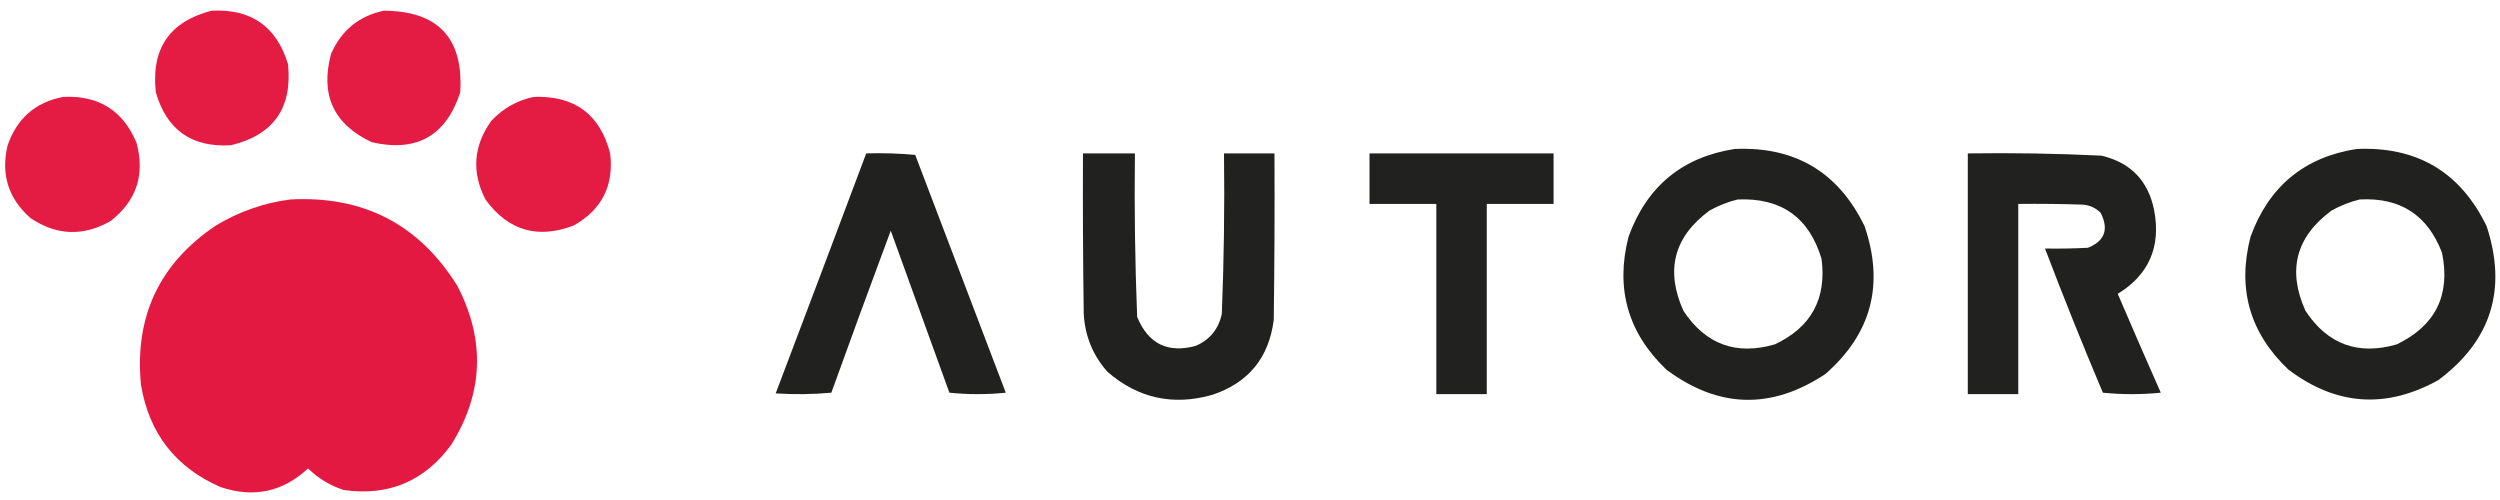
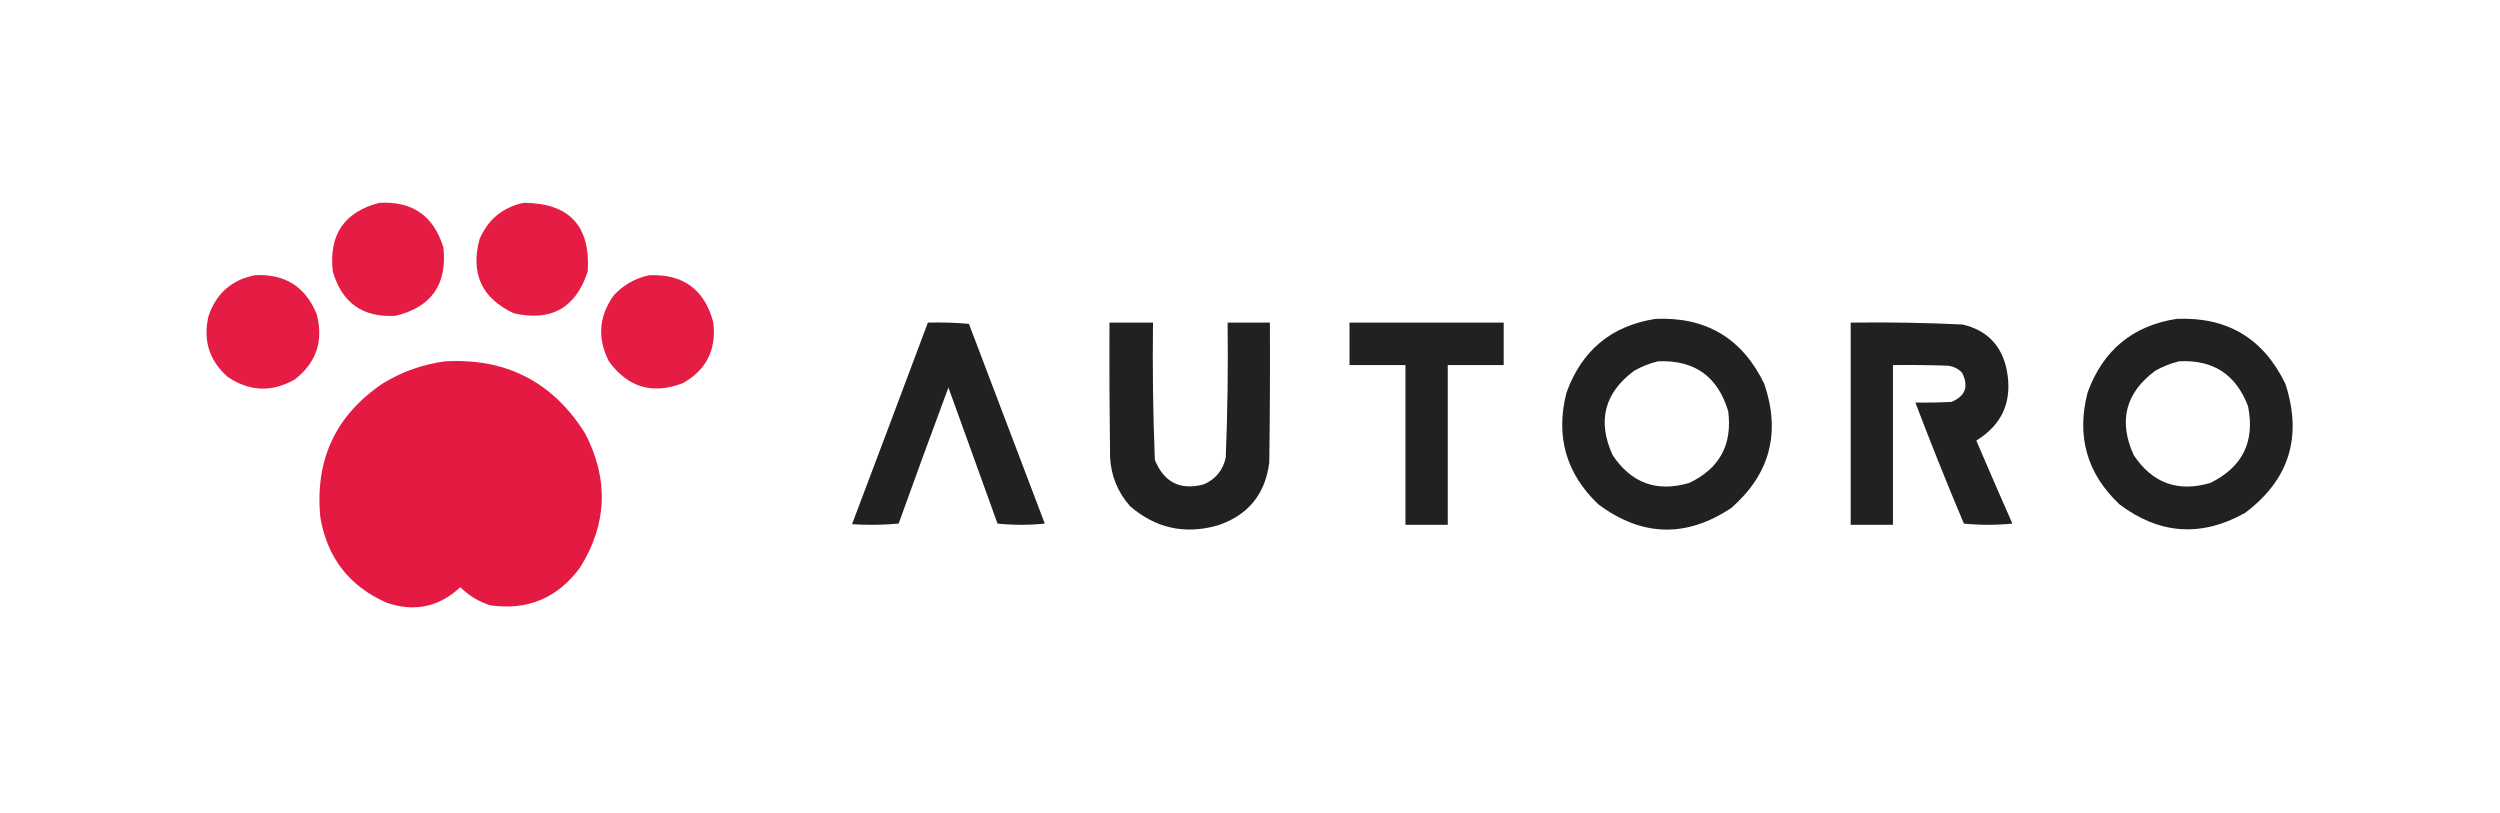
- <svg xmlns="http://www.w3.org/2000/svg" xmlns:xlink="http://www.w3.org/1999/xlink" width="230px" height="46px" viewBox="0 0 231 46" version="1.1">
+ <svg xmlns="http://www.w3.org/2000/svg" xmlns:xlink="http://www.w3.org/1999/xlink" width="280px" height="91px" viewBox="0 0 279 91" version="1.1">
  <defs>
    <filter id="alpha" filterUnits="objectBoundingBox" x="0%" y="0%" width="100%" height="100%">
      <feColorMatrix type="matrix" in="SourceGraphic" values="0 0 0 0 1 0 0 0 0 1 0 0 0 0 1 0 0 0 1 0" />
    </filter>
    <mask id="mask0">
      <g filter="url(#alpha)">
-         <rect x="0" y="0" width="231" height="46" style="fill:rgb(0%,0%,0%);fill-opacity:0.988;stroke:none;" />
+         <rect x="0" y="0" width="279" height="91" style="fill:rgb(0%,0%,0%);fill-opacity:0.98;stroke:none;" />
      </g>
    </mask>
    <clipPath id="clip1">
-       <rect x="0" y="0" width="232" height="46" />
+       <rect x="0" y="0" width="279" height="91" />
    </clipPath>
    <g id="surface5" clip-path="url(#clip1)">
-       <path style=" stroke:none;fill-rule:evenodd;fill:rgb(89.412%,9.412%,25.49%);fill-opacity:1;" d="M 19.547 0.891 C 23.203 0.695 25.555 2.344 26.613 5.836 C 27.027 9.887 25.266 12.379 21.332 13.32 C 17.723 13.539 15.414 11.914 14.402 8.445 C 13.945 4.41 15.66 1.891 19.547 0.891 Z M 19.547 0.891 " />
+       <path style=" stroke:none;fill-rule:evenodd;fill:rgb(89.412%,9.412%,25.49%);fill-opacity:1;" d="M 41.996 22.715 C 45.707 22.516 48.098 24.191 49.168 27.746 C 49.59 31.871 47.801 34.41 43.809 35.367 C 40.145 35.59 37.801 33.938 36.773 30.402 C 36.309 26.293 38.051 23.73 41.996 22.715 Z M 41.996 22.715 " />
    </g>
    <mask id="mask1">
      <g filter="url(#alpha)">
-         <rect x="0" y="0" width="231" height="46" style="fill:rgb(0%,0%,0%);fill-opacity:0.988;stroke:none;" />
+         <rect x="0" y="0" width="279" height="91" style="fill:rgb(0%,0%,0%);fill-opacity:0.98;stroke:none;" />
      </g>
    </mask>
    <clipPath id="clip2">
-       <rect x="0" y="0" width="232" height="46" />
+       <rect x="0" y="0" width="279" height="91" />
    </clipPath>
    <g id="surface8" clip-path="url(#clip2)">
-       <path style=" stroke:none;fill-rule:evenodd;fill:rgb(89.412%,9.412%,25.49%);fill-opacity:1;" d="M 35.461 0.891 C 40.488 0.914 42.844 3.43 42.523 8.445 C 41.211 12.457 38.488 13.988 34.363 13.043 C 30.828 11.395 29.57 8.672 30.59 4.875 C 31.547 2.703 33.168 1.375 35.461 0.891 Z M 35.461 0.891 " />
+       <path style=" stroke:none;fill-rule:evenodd;fill:rgb(89.412%,9.412%,25.49%);fill-opacity:1;" d="M 58.152 22.715 C 63.262 22.738 65.652 25.301 65.328 30.402 C 63.992 34.484 61.23 36.047 57.039 35.086 C 53.453 33.406 52.176 30.633 53.211 26.77 C 54.18 24.559 55.828 23.207 58.152 22.715 Z M 58.152 22.715 " />
    </g>
    <mask id="mask2">
      <g filter="url(#alpha)">
-         <rect x="0" y="0" width="231" height="46" style="fill:rgb(0%,0%,0%);fill-opacity:0.988;stroke:none;" />
+         <rect x="0" y="0" width="279" height="91" style="fill:rgb(0%,0%,0%);fill-opacity:0.976;stroke:none;" />
      </g>
    </mask>
    <clipPath id="clip3">
-       <rect x="0" y="0" width="232" height="46" />
+       <rect x="0" y="0" width="279" height="91" />
    </clipPath>
    <g id="surface11" clip-path="url(#clip3)">
-       <path style=" stroke:none;fill-rule:evenodd;fill:rgb(89.412%,9.412%,25.49%);fill-opacity:1;" d="M 5.828 8.855 C 9.109 8.691 11.375 10.109 12.621 13.113 C 13.406 16.059 12.605 18.461 10.219 20.324 C 7.688 21.762 5.215 21.668 2.812 20.047 C 0.785 18.258 0.074 16.039 0.688 13.387 C 1.535 10.867 3.25 9.355 5.828 8.855 Z M 5.828 8.855 " />
+       <path style=" stroke:none;fill-rule:evenodd;fill:rgb(89.412%,9.412%,25.49%);fill-opacity:1;" d="M 28.066 30.824 C 31.398 30.652 33.695 32.098 34.961 35.156 C 35.762 38.152 34.949 40.602 32.523 42.496 C 29.953 43.957 27.445 43.867 25.004 42.215 C 22.941 40.395 22.223 38.133 22.844 35.434 C 23.703 32.871 25.445 31.332 28.066 30.824 Z M 28.066 30.824 " />
    </g>
    <mask id="mask3">
      <g filter="url(#alpha)">
-         <rect x="0" y="0" width="231" height="46" style="fill:rgb(0%,0%,0%);fill-opacity:0.988;stroke:none;" />
+         <rect x="0" y="0" width="279" height="91" style="fill:rgb(0%,0%,0%);fill-opacity:0.976;stroke:none;" />
      </g>
    </mask>
    <clipPath id="clip4">
-       <rect x="0" y="0" width="232" height="46" />
+       <rect x="0" y="0" width="279" height="91" />
    </clipPath>
    <g id="surface14" clip-path="url(#clip4)">
-       <path style=" stroke:none;fill-rule:evenodd;fill:rgb(89.412%,9.412%,25.49%);fill-opacity:1;" d="M 49.312 8.855 C 53.082 8.715 55.438 10.453 56.379 14.074 C 56.73 17.055 55.609 19.273 53.016 20.734 C 49.668 22.012 46.949 21.211 44.855 18.332 C 43.559 15.793 43.742 13.367 45.406 11.055 C 46.488 9.906 47.789 9.172 49.312 8.855 Z M 49.312 8.855 " />
+       <path style=" stroke:none;fill-rule:evenodd;fill:rgb(89.412%,9.412%,25.49%);fill-opacity:1;" d="M 72.223 30.824 C 76.047 30.676 78.438 32.449 79.395 36.133 C 79.754 39.168 78.617 41.426 75.984 42.914 C 72.582 44.215 69.82 43.398 67.695 40.469 C 66.379 37.883 66.562 35.414 68.254 33.059 C 69.352 31.891 70.676 31.145 72.223 30.824 Z M 72.223 30.824 " />
    </g>
    <mask id="mask4">
      <g filter="url(#alpha)">
-         <rect x="0" y="0" width="231" height="46" style="fill:rgb(0%,0%,0%);fill-opacity:0.98;stroke:none;" />
+         <rect x="0" y="0" width="279" height="91" style="fill:rgb(0%,0%,0%);fill-opacity:0.973;stroke:none;" />
      </g>
    </mask>
    <clipPath id="clip5">
-       <rect x="0" y="0" width="232" height="46" />
+       <rect x="0" y="0" width="279" height="91" />
    </clipPath>
    <g id="surface17" clip-path="url(#clip5)">
-       <path style=" stroke:none;fill-rule:evenodd;fill:rgb(11.373%,11.373%,10.588%);fill-opacity:1;" d="M 160.289 13.664 C 165.867 13.422 169.867 15.801 172.289 20.805 C 174.129 26.191 172.918 30.746 168.656 34.465 C 163.664 37.77 158.773 37.633 153.977 34.055 C 150.414 30.656 149.246 26.562 150.48 21.766 C 152.168 17.121 155.438 14.418 160.289 13.664 Z M 160.562 18.332 C 164.578 18.156 167.164 19.984 168.312 23.824 C 168.789 27.516 167.348 30.145 163.992 31.719 C 160.418 32.754 157.605 31.727 155.555 28.629 C 153.863 24.883 154.66 21.793 157.957 19.359 C 158.793 18.891 159.66 18.547 160.562 18.332 Z M 160.562 18.332 " />
+       <path style=" stroke:none;fill-rule:evenodd;fill:rgb(10.98%,11.373%,10.196%);fill-opacity:1;" d="M 184.91 35.715 C 190.578 35.469 194.637 37.895 197.098 42.984 C 198.965 48.469 197.734 53.105 193.406 56.891 C 188.34 60.258 183.371 60.117 178.5 56.473 C 174.883 53.016 173.699 48.844 174.949 43.961 C 176.664 39.234 179.984 36.484 184.91 35.715 Z M 185.188 40.469 C 189.266 40.289 191.891 42.152 193.059 46.059 C 193.543 49.816 192.078 52.496 188.668 54.098 C 185.043 55.152 182.188 54.102 180.102 50.953 C 178.383 47.137 179.195 43.992 182.539 41.516 C 183.391 41.039 184.273 40.688 185.188 40.469 Z M 185.188 40.469 " />
    </g>
    <mask id="mask5">
      <g filter="url(#alpha)">
-         <rect x="0" y="0" width="231" height="46" style="fill:rgb(0%,0%,0%);fill-opacity:0.98;stroke:none;" />
+         <rect x="0" y="0" width="279" height="91" style="fill:rgb(0%,0%,0%);fill-opacity:0.973;stroke:none;" />
      </g>
    </mask>
    <clipPath id="clip6">
-       <rect x="0" y="0" width="232" height="46" />
+       <rect x="0" y="0" width="279" height="91" />
    </clipPath>
    <g id="surface20" clip-path="url(#clip6)">
-       <path style=" stroke:none;fill-rule:evenodd;fill:rgb(11.373%,11.373%,10.588%);fill-opacity:1;" d="M 217.762 13.664 C 223.344 13.422 227.344 15.801 229.766 20.805 C 231.676 26.637 230.188 31.375 225.309 35.016 C 220.48 37.703 215.863 37.383 211.453 34.055 C 207.871 30.66 206.703 26.566 207.953 21.766 C 209.645 17.121 212.914 14.418 217.762 13.664 Z M 218.039 18.332 C 221.785 18.125 224.324 19.773 225.648 23.273 C 226.434 27.176 225.039 29.992 221.465 31.719 C 217.895 32.754 215.082 31.727 213.031 28.629 C 211.336 24.883 212.137 21.793 215.43 19.359 C 216.266 18.891 217.137 18.547 218.039 18.332 Z M 218.039 18.332 " />
+       <path style=" stroke:none;fill-rule:evenodd;fill:rgb(10.98%,11.373%,10.196%);fill-opacity:1;" d="M 243.273 35.715 C 248.941 35.469 253 37.895 255.461 42.984 C 257.398 48.926 255.891 53.746 250.934 57.453 C 246.031 60.188 241.34 59.859 236.863 56.473 C 233.227 53.02 232.043 48.852 233.312 43.961 C 235.027 39.234 238.348 36.484 243.273 35.715 Z M 243.551 40.469 C 247.355 40.258 249.934 41.938 251.281 45.5 C 252.078 49.473 250.66 52.336 247.031 54.098 C 243.402 55.152 240.547 54.102 238.465 50.953 C 236.746 47.137 237.559 43.992 240.902 41.516 C 241.754 41.039 242.637 40.688 243.551 40.469 Z M 243.551 40.469 " />
    </g>
    <mask id="mask6">
      <g filter="url(#alpha)">
-         <rect x="0" y="0" width="231" height="46" style="fill:rgb(0%,0%,0%);fill-opacity:0.98;stroke:none;" />
+         <rect x="0" y="0" width="279" height="91" style="fill:rgb(0%,0%,0%);fill-opacity:0.973;stroke:none;" />
      </g>
    </mask>
    <clipPath id="clip7">
-       <rect x="0" y="0" width="232" height="46" />
+       <rect x="0" y="0" width="279" height="91" />
    </clipPath>
    <g id="surface23" clip-path="url(#clip7)">
-       <path style=" stroke:none;fill-rule:evenodd;fill:rgb(11.373%,11.373%,10.588%);fill-opacity:1;" d="M 80.039 14.074 C 81.551 14.027 83.062 14.074 84.566 14.211 C 87.355 21.535 90.145 28.859 92.934 36.184 C 91.199 36.363 89.461 36.363 87.723 36.184 C 85.918 31.191 84.109 26.203 82.305 21.215 C 80.449 26.188 78.621 31.18 76.816 36.184 C 75.113 36.34 73.398 36.363 71.672 36.25 C 74.477 28.863 77.266 21.469 80.039 14.074 Z M 80.039 14.074 " />
+       <path style=" stroke:none;fill-rule:evenodd;fill:rgb(10.98%,11.373%,10.196%);fill-opacity:1;" d="M 103.422 36.133 C 104.957 36.09 106.492 36.133 108.02 36.273 C 110.852 43.73 113.684 51.184 116.516 58.641 C 114.754 58.824 112.988 58.824 111.223 58.641 C 109.391 53.562 107.555 48.48 105.723 43.402 C 103.84 48.465 101.98 53.547 100.148 58.641 C 98.418 58.801 96.68 58.824 94.926 58.711 C 97.773 51.188 100.605 43.664 103.422 36.133 Z M 103.422 36.133 " />
    </g>
    <mask id="mask7">
      <g filter="url(#alpha)">
-         <rect x="0" y="0" width="231" height="46" style="fill:rgb(0%,0%,0%);fill-opacity:0.98;stroke:none;" />
+         <rect x="0" y="0" width="279" height="91" style="fill:rgb(0%,0%,0%);fill-opacity:0.976;stroke:none;" />
      </g>
    </mask>
    <clipPath id="clip8">
-       <rect x="0" y="0" width="232" height="46" />
+       <rect x="0" y="0" width="279" height="91" />
    </clipPath>
    <g id="surface26" clip-path="url(#clip8)">
-       <path style=" stroke:none;fill-rule:evenodd;fill:rgb(11.373%,11.373%,10.588%);fill-opacity:1;" d="M 100.066 14.074 C 101.668 14.074 103.27 14.074 104.867 14.074 C 104.805 19.113 104.875 24.148 105.074 29.18 C 106.098 31.672 107.902 32.562 110.492 31.855 C 111.797 31.285 112.594 30.301 112.895 28.906 C 113.094 23.965 113.16 19.023 113.098 14.074 C 114.652 14.074 116.207 14.074 117.762 14.074 C 117.785 19.203 117.762 24.328 117.695 29.453 C 117.25 32.965 115.355 35.273 112.004 36.387 C 108.383 37.41 105.16 36.703 102.332 34.258 C 100.984 32.738 100.254 30.953 100.137 28.906 C 100.066 23.961 100.047 19.02 100.066 14.074 Z M 100.066 14.074 " />
+       <path style=" stroke:none;fill-rule:evenodd;fill:rgb(10.98%,11.373%,10.196%);fill-opacity:1;" d="M 123.762 36.133 C 125.387 36.133 127.012 36.133 128.637 36.133 C 128.57 41.266 128.641 46.391 128.844 51.512 C 129.883 54.047 131.715 54.957 134.348 54.238 C 135.668 53.656 136.48 52.652 136.785 51.23 C 136.988 46.203 137.055 41.172 136.992 36.133 C 138.57 36.133 140.152 36.133 141.73 36.133 C 141.754 41.352 141.73 46.57 141.66 51.789 C 141.211 55.363 139.281 57.715 135.879 58.848 C 132.203 59.891 128.93 59.168 126.059 56.684 C 124.691 55.133 123.949 53.316 123.828 51.23 C 123.762 46.199 123.738 41.168 123.762 36.133 Z M 123.762 36.133 " />
    </g>
    <mask id="mask8">
      <g filter="url(#alpha)">
-         <rect x="0" y="0" width="231" height="46" style="fill:rgb(0%,0%,0%);fill-opacity:0.973;stroke:none;" />
+         <rect x="0" y="0" width="279" height="91" style="fill:rgb(0%,0%,0%);fill-opacity:0.973;stroke:none;" />
      </g>
    </mask>
    <clipPath id="clip9">
-       <rect x="0" y="0" width="232" height="46" />
+       <rect x="0" y="0" width="279" height="91" />
    </clipPath>
    <g id="surface29" clip-path="url(#clip9)">
-       <path style=" stroke:none;fill-rule:evenodd;fill:rgb(10.98%,10.98%,10.588%);fill-opacity:1;" d="M 126.543 14.074 C 132.211 14.074 137.883 14.074 143.551 14.074 C 143.551 15.629 143.551 17.188 143.551 18.742 C 141.496 18.742 139.438 18.742 137.379 18.742 C 137.379 24.602 137.379 30.461 137.379 36.32 C 135.824 36.32 134.27 36.32 132.715 36.32 C 132.715 30.461 132.715 24.602 132.715 18.742 C 130.656 18.742 128.602 18.742 126.543 18.742 C 126.543 17.188 126.543 15.629 126.543 14.074 Z M 126.543 14.074 " />
+       <path style=" stroke:none;fill-rule:evenodd;fill:rgb(10.98%,11.373%,10.196%);fill-opacity:1;" d="M 150.645 36.133 C 156.398 36.133 162.16 36.133 167.914 36.133 C 167.914 37.719 167.914 39.305 167.914 40.887 C 165.824 40.887 163.738 40.887 161.648 40.887 C 161.648 46.852 161.648 52.816 161.648 58.781 C 160.07 58.781 158.488 58.781 156.91 58.781 C 156.91 52.816 156.91 46.852 156.91 40.887 C 154.82 40.887 152.734 40.887 150.645 40.887 C 150.645 39.305 150.645 37.719 150.645 36.133 Z M 150.645 36.133 " />
    </g>
    <mask id="mask9">
      <g filter="url(#alpha)">
-         <rect x="0" y="0" width="231" height="46" style="fill:rgb(0%,0%,0%);fill-opacity:0.98;stroke:none;" />
+         <rect x="0" y="0" width="279" height="91" style="fill:rgb(0%,0%,0%);fill-opacity:0.976;stroke:none;" />
      </g>
    </mask>
    <clipPath id="clip10">
-       <rect x="0" y="0" width="232" height="46" />
+       <rect x="0" y="0" width="279" height="91" />
    </clipPath>
    <g id="surface32" clip-path="url(#clip10)">
-       <path style=" stroke:none;fill-rule:evenodd;fill:rgb(11.373%,11.373%,10.588%);fill-opacity:1;" d="M 181.824 14.074 C 185.941 14.016 190.059 14.082 194.168 14.281 C 196.859 14.914 198.484 16.586 199.039 19.293 C 199.691 22.691 198.57 25.277 195.68 27.051 C 196.984 30.102 198.312 33.145 199.656 36.184 C 197.871 36.363 196.09 36.363 194.305 36.184 C 192.441 31.77 190.656 27.332 188.957 22.863 C 190.281 22.887 191.609 22.863 192.934 22.793 C 194.484 22.16 194.871 21.086 194.102 19.566 C 193.668 19.133 193.141 18.879 192.523 18.812 C 190.512 18.742 188.5 18.719 186.488 18.742 C 186.488 24.602 186.488 30.461 186.488 36.32 C 184.934 36.32 183.379 36.32 181.824 36.32 C 181.824 28.906 181.824 21.488 181.824 14.074 Z M 181.824 14.074 " />
+       <path style=" stroke:none;fill-rule:evenodd;fill:rgb(10.98%,11.373%,10.196%);fill-opacity:1;" d="M 206.777 36.133 C 210.961 36.074 215.141 36.145 219.312 36.344 C 222.047 36.988 223.695 38.691 224.258 41.445 C 224.922 44.906 223.785 47.539 220.848 49.344 C 222.172 52.449 223.52 55.551 224.887 58.641 C 223.074 58.824 221.266 58.824 219.453 58.641 C 217.559 54.148 215.746 49.629 214.02 45.082 C 215.367 45.105 216.715 45.082 218.059 45.012 C 219.633 44.367 220.027 43.273 219.242 41.727 C 218.805 41.281 218.27 41.027 217.641 40.957 C 215.602 40.887 213.559 40.863 211.512 40.887 C 211.512 46.852 211.512 52.816 211.512 58.781 C 209.934 58.781 208.355 58.781 206.777 58.781 C 206.777 51.23 206.777 43.684 206.777 36.133 Z M 206.777 36.133 " />
    </g>
    <mask id="mask10">
      <g filter="url(#alpha)">
-         <rect x="0" y="0" width="231" height="46" style="fill:rgb(0%,0%,0%);fill-opacity:0.996;stroke:none;" />
+         <rect x="0" y="0" width="279" height="91" style="fill:rgb(0%,0%,0%);fill-opacity:0.992;stroke:none;" />
      </g>
    </mask>
    <clipPath id="clip11">
-       <rect x="0" y="0" width="232" height="46" />
+       <rect x="0" y="0" width="279" height="91" />
    </clipPath>
    <g id="surface35" clip-path="url(#clip11)">
-       <path style=" stroke:none;fill-rule:evenodd;fill:rgb(89.412%,9.412%,25.49%);fill-opacity:1;" d="M 26.816 18.332 C 33.562 17.965 38.707 20.621 42.25 26.297 C 44.855 31.309 44.676 36.207 41.699 40.988 C 39.219 44.371 35.902 45.766 31.754 45.176 C 30.5 44.766 29.402 44.102 28.465 43.184 C 26.125 45.359 23.426 45.934 20.371 44.902 C 16.238 43.098 13.793 39.965 13.031 35.496 C 12.406 29.172 14.715 24.25 19.957 20.734 C 22.09 19.449 24.379 18.648 26.816 18.332 Z M 26.816 18.332 " />
+       <path style=" stroke:none;fill-rule:evenodd;fill:rgb(89.412%,9.412%,25.49%);fill-opacity:1;" d="M 49.379 40.469 C 56.227 40.094 61.449 42.797 65.051 48.574 C 67.695 53.68 67.512 58.664 64.492 63.531 C 61.973 66.977 58.605 68.398 54.395 67.797 C 53.121 67.379 52.004 66.703 51.051 65.77 C 48.676 67.984 45.938 68.566 42.832 67.516 C 38.637 65.68 36.152 62.488 35.379 57.941 C 34.746 51.504 37.09 46.496 42.414 42.914 C 44.578 41.605 46.902 40.793 49.379 40.469 Z M 49.379 40.469 " />
    </g>
  </defs>
  <g id="surface1">
    <use xlink:href="#surface5" mask="url(#mask0)" />
    <use xlink:href="#surface8" mask="url(#mask1)" />
    <use xlink:href="#surface11" mask="url(#mask2)" />
    <use xlink:href="#surface14" mask="url(#mask3)" />
    <use xlink:href="#surface17" mask="url(#mask4)" />
    <use xlink:href="#surface20" mask="url(#mask5)" />
    <use xlink:href="#surface23" mask="url(#mask6)" />
    <use xlink:href="#surface26" mask="url(#mask7)" />
    <use xlink:href="#surface29" mask="url(#mask8)" />
    <use xlink:href="#surface32" mask="url(#mask9)" />
    <use xlink:href="#surface35" mask="url(#mask10)" />
  </g>
</svg>
